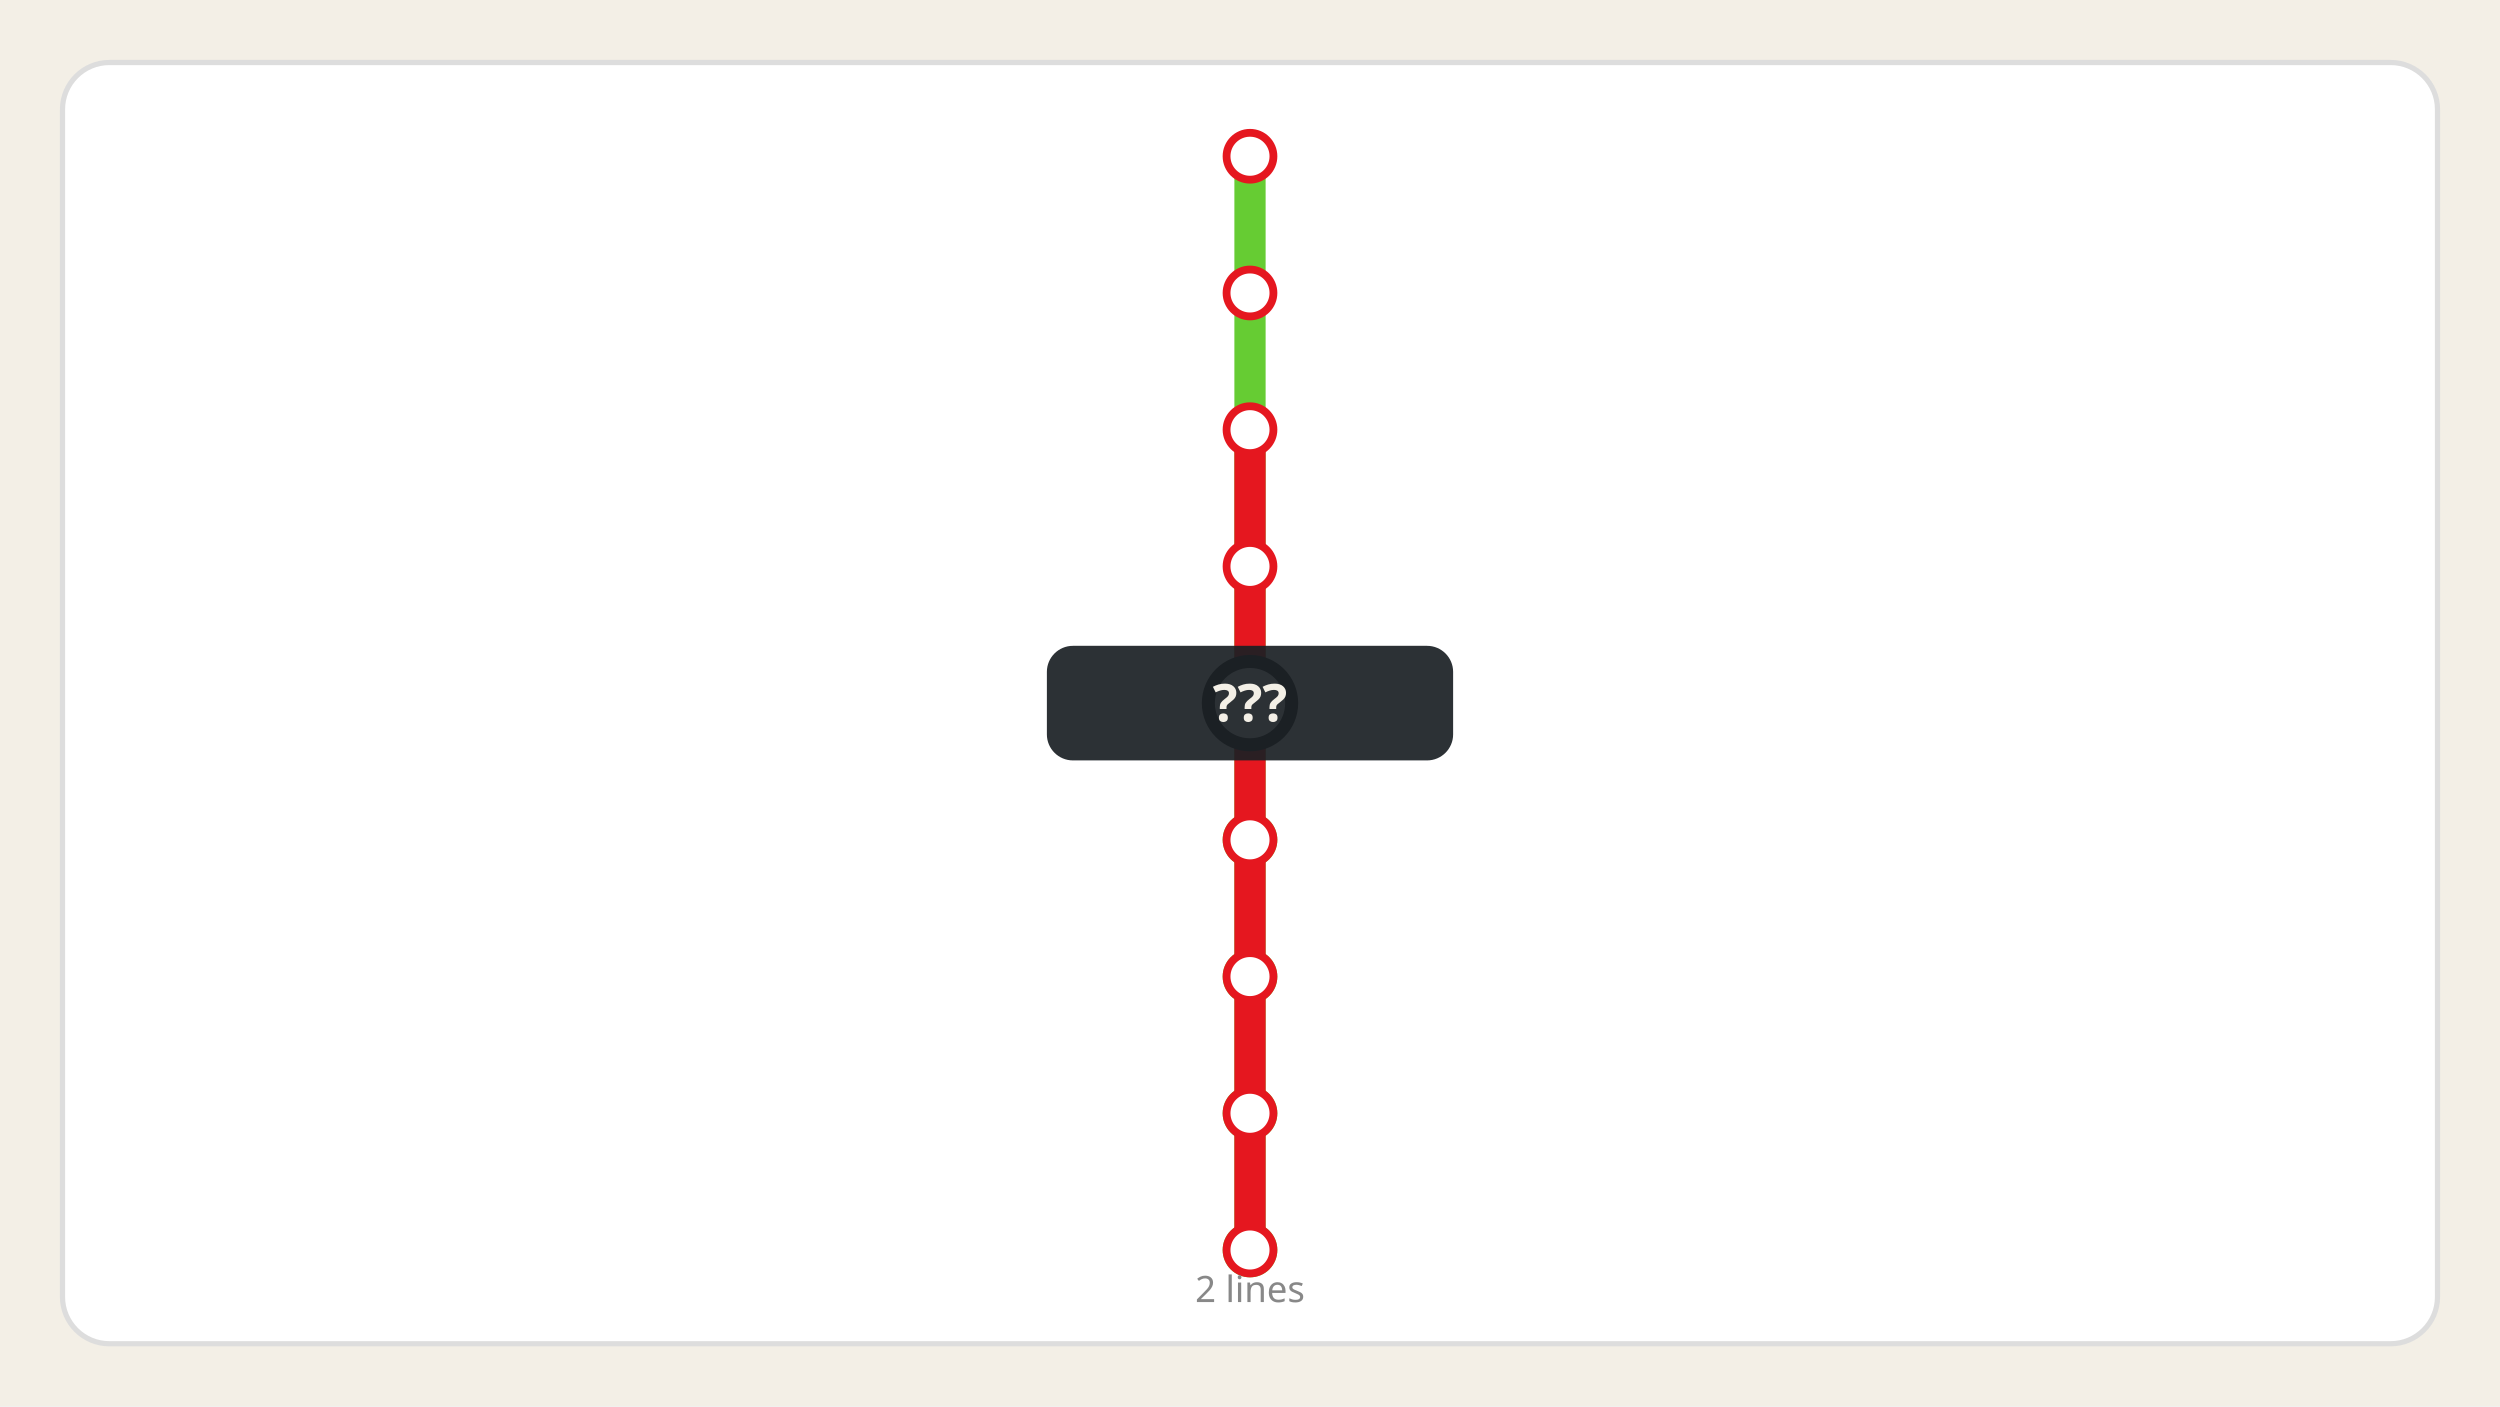
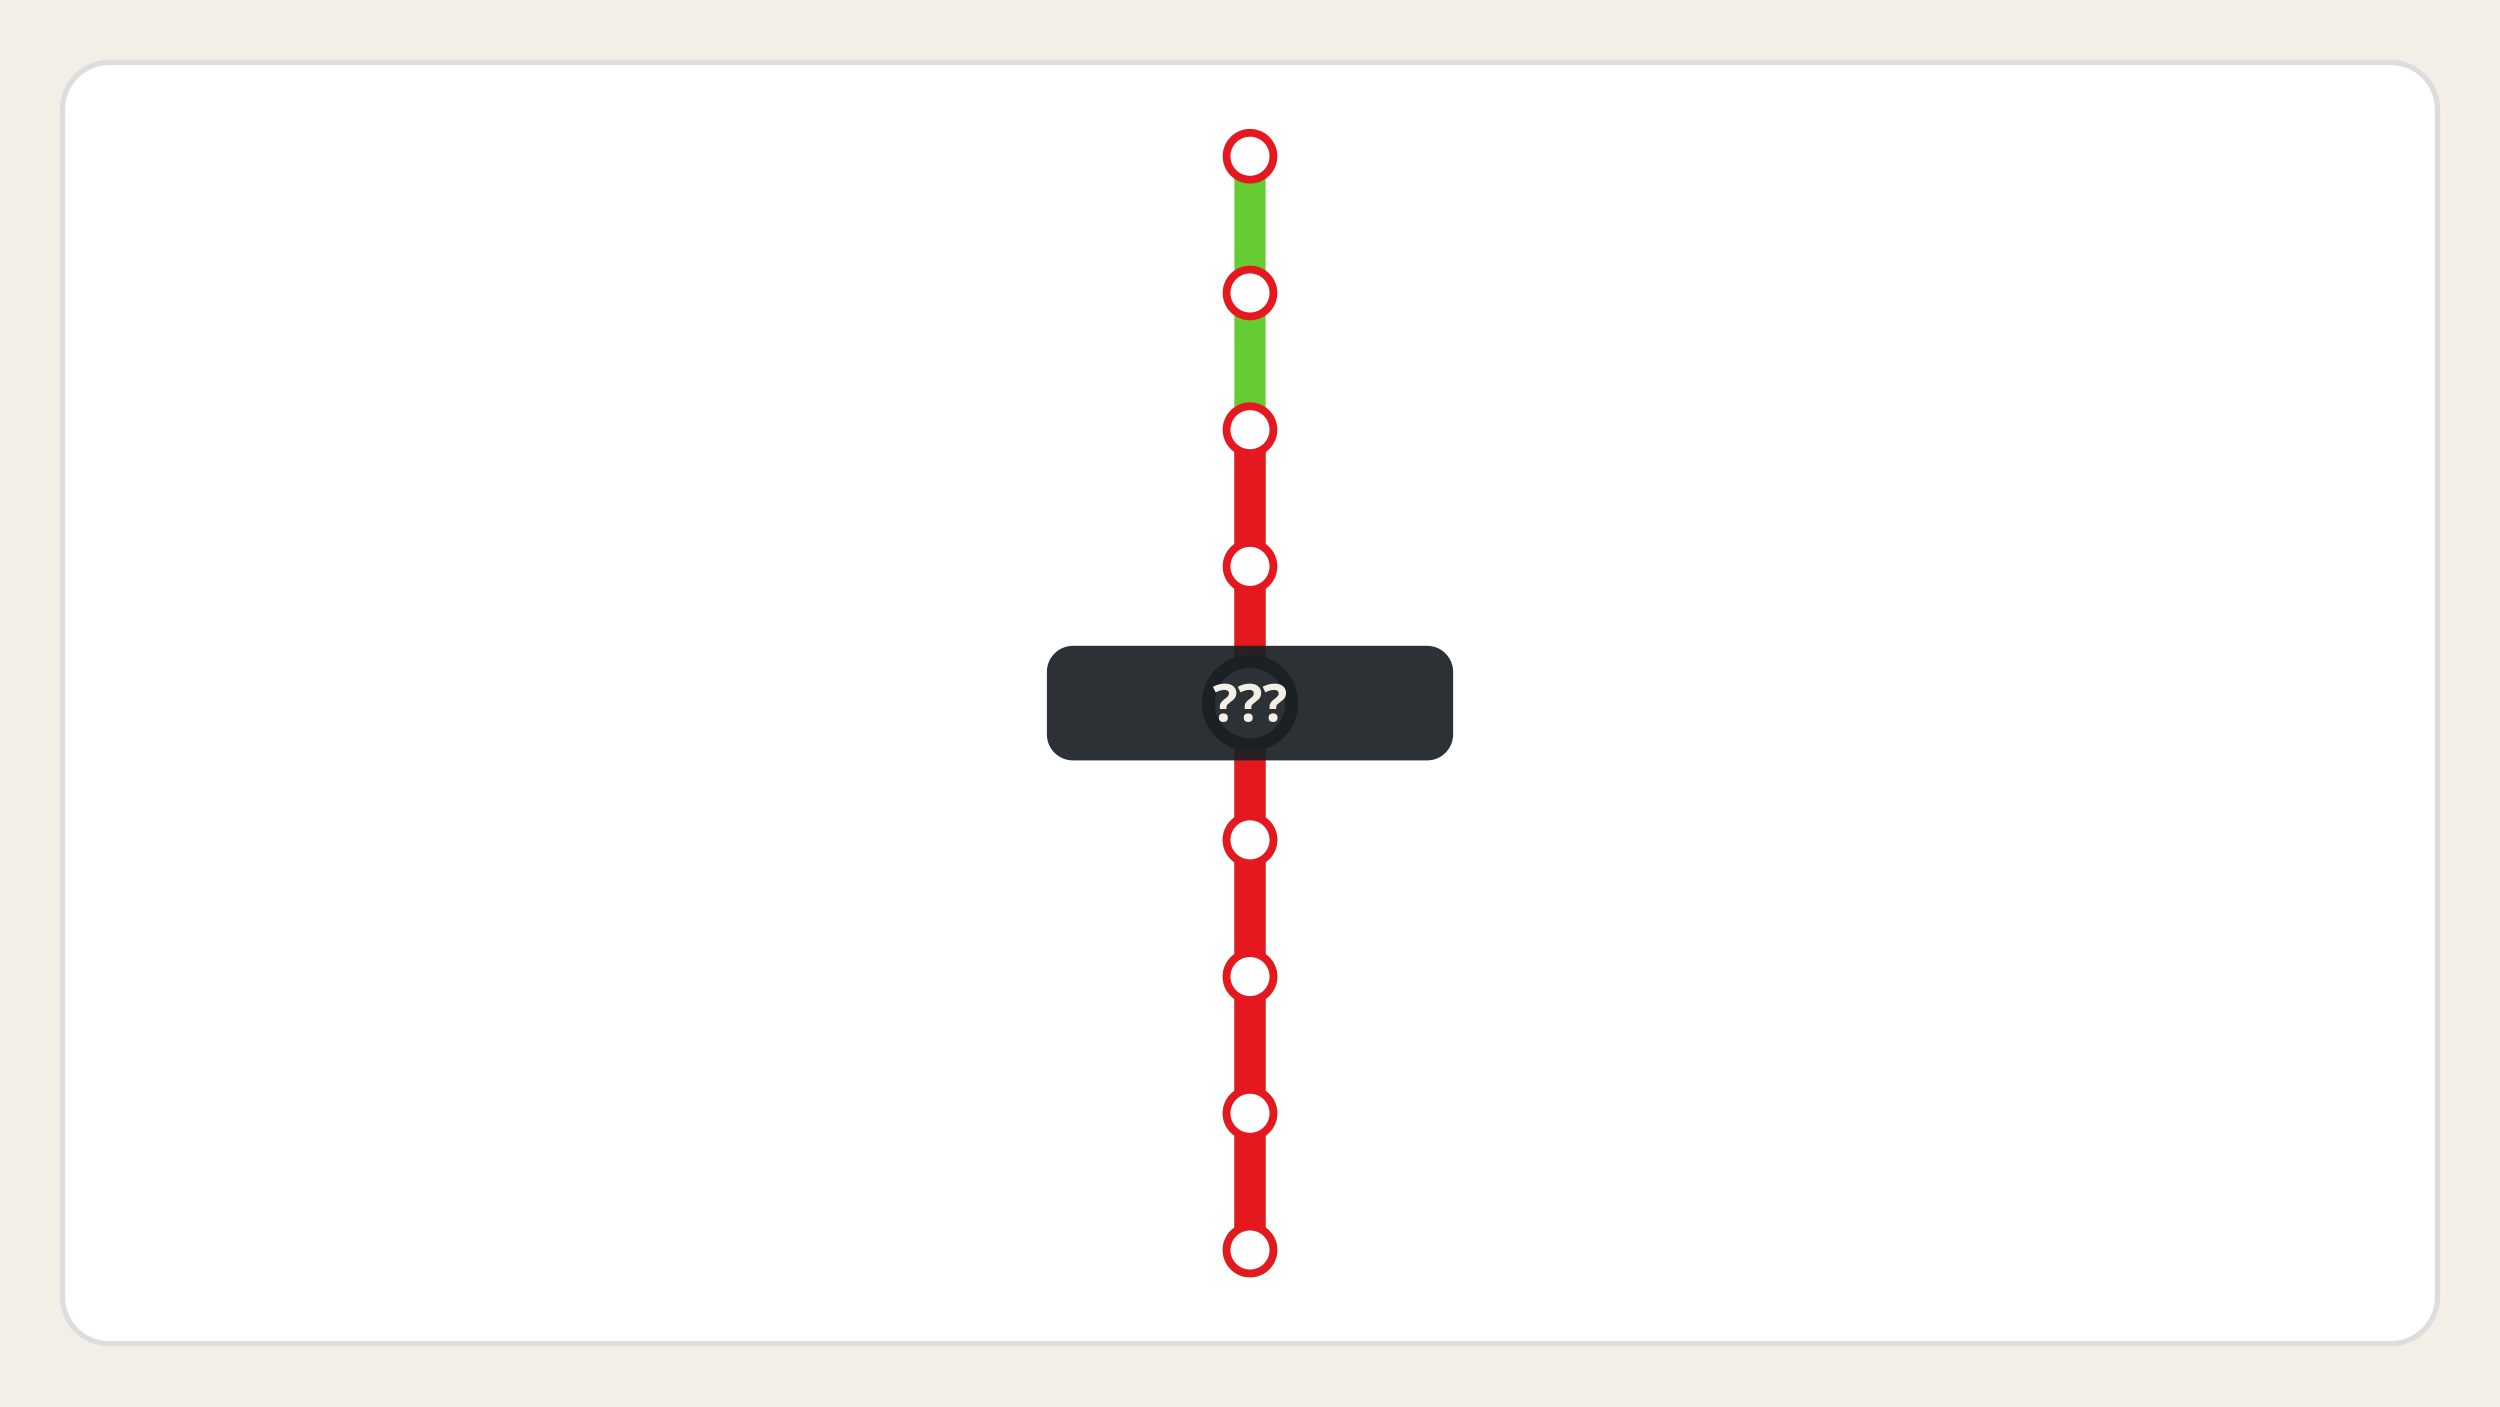
<svg xmlns="http://www.w3.org/2000/svg" width="960" height="540" viewBox="0 0 960 540">
  <rect width="960" height="540" fill="#f3efe6" />
  <rect x="24" y="24" width="912" height="492" rx="18" fill="#fff" stroke="#ddd" stroke-width="2" />
  <line x1="480.0" y1="480.0" x2="480.0" y2="60.0" stroke="#66CC33" stroke-width="12" stroke-linecap="round" />
  <circle cx="480.0" cy="480.0" r="9" fill="#fff" stroke="#66CC33" stroke-width="3" />
  <circle cx="480.0" cy="427.5" r="9" fill="#fff" stroke="#66CC33" stroke-width="3" />
  <circle cx="480.0" cy="375.0" r="9" fill="#fff" stroke="#66CC33" stroke-width="3" />
  <circle cx="480.0" cy="322.5" r="9" fill="#fff" stroke="#66CC33" stroke-width="3" />
  <line x1="480.0" y1="165.0" x2="480.0" y2="480.0" stroke="#E5171F" stroke-width="12" stroke-linecap="round" />
  <circle cx="480.0" cy="60.0" r="9" fill="#fff" stroke="#E5171F" stroke-width="3" />
  <circle cx="480.0" cy="112.5" r="9" fill="#fff" stroke="#E5171F" stroke-width="3" />
  <circle cx="480.0" cy="165.0" r="9" fill="#fff" stroke="#E5171F" stroke-width="3" />
  <circle cx="480.0" cy="217.5" r="9" fill="#fff" stroke="#E5171F" stroke-width="3" />
  <circle cx="480.0" cy="322.5" r="9" fill="#fff" stroke="#E5171F" stroke-width="3" />
  <circle cx="480.0" cy="375.0" r="9" fill="#fff" stroke="#E5171F" stroke-width="3" />
  <circle cx="480.0" cy="427.5" r="9" fill="#fff" stroke="#E5171F" stroke-width="3" />
  <circle cx="480.0" cy="480.0" r="9" fill="#fff" stroke="#E5171F" stroke-width="3" />
  <circle cx="480" cy="270" r="16" fill="#fff" stroke="#222" stroke-width="5" />
  <rect x="402" y="248" width="156" height="44" rx="10" fill="#1a1f24" opacity="0.92" />
  <text x="480" y="277" text-anchor="middle" font-family="sans-serif" font-size="20" font-weight="700" fill="#f3efe6">???</text>
-   <text x="480" y="500" text-anchor="middle" font-family="sans-serif" font-size="14" fill="#888">2 lines</text>
</svg>
